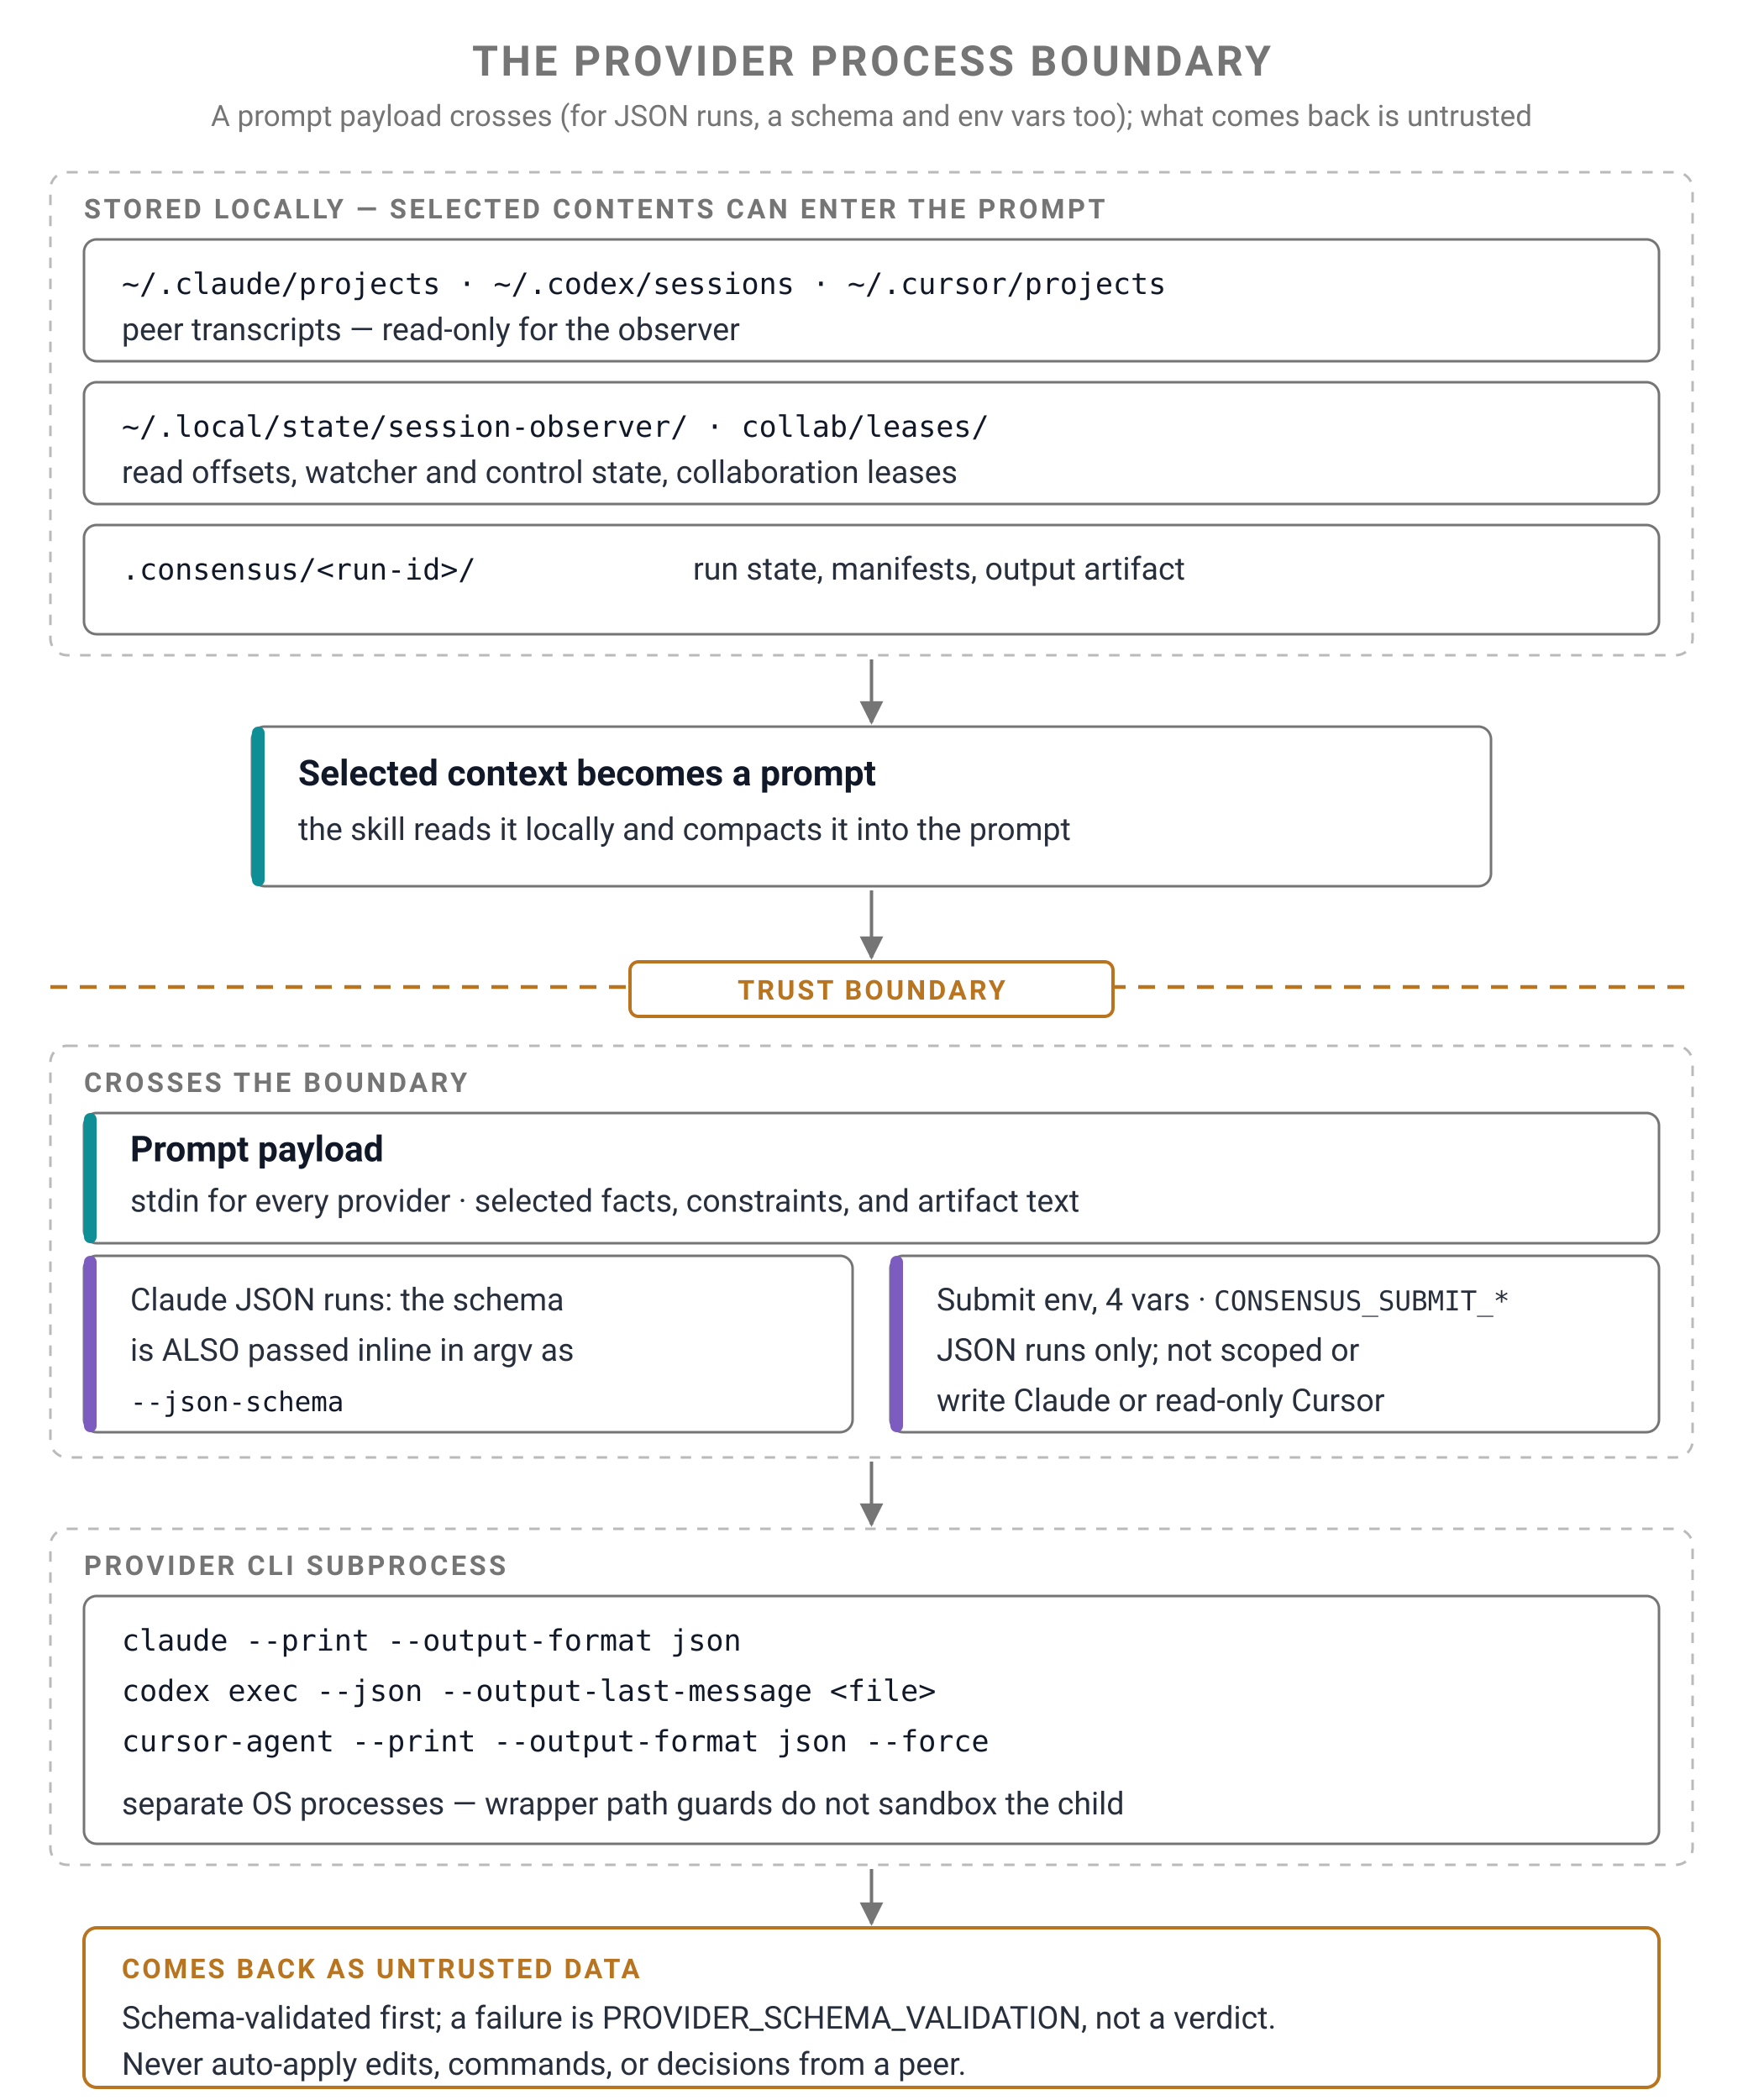
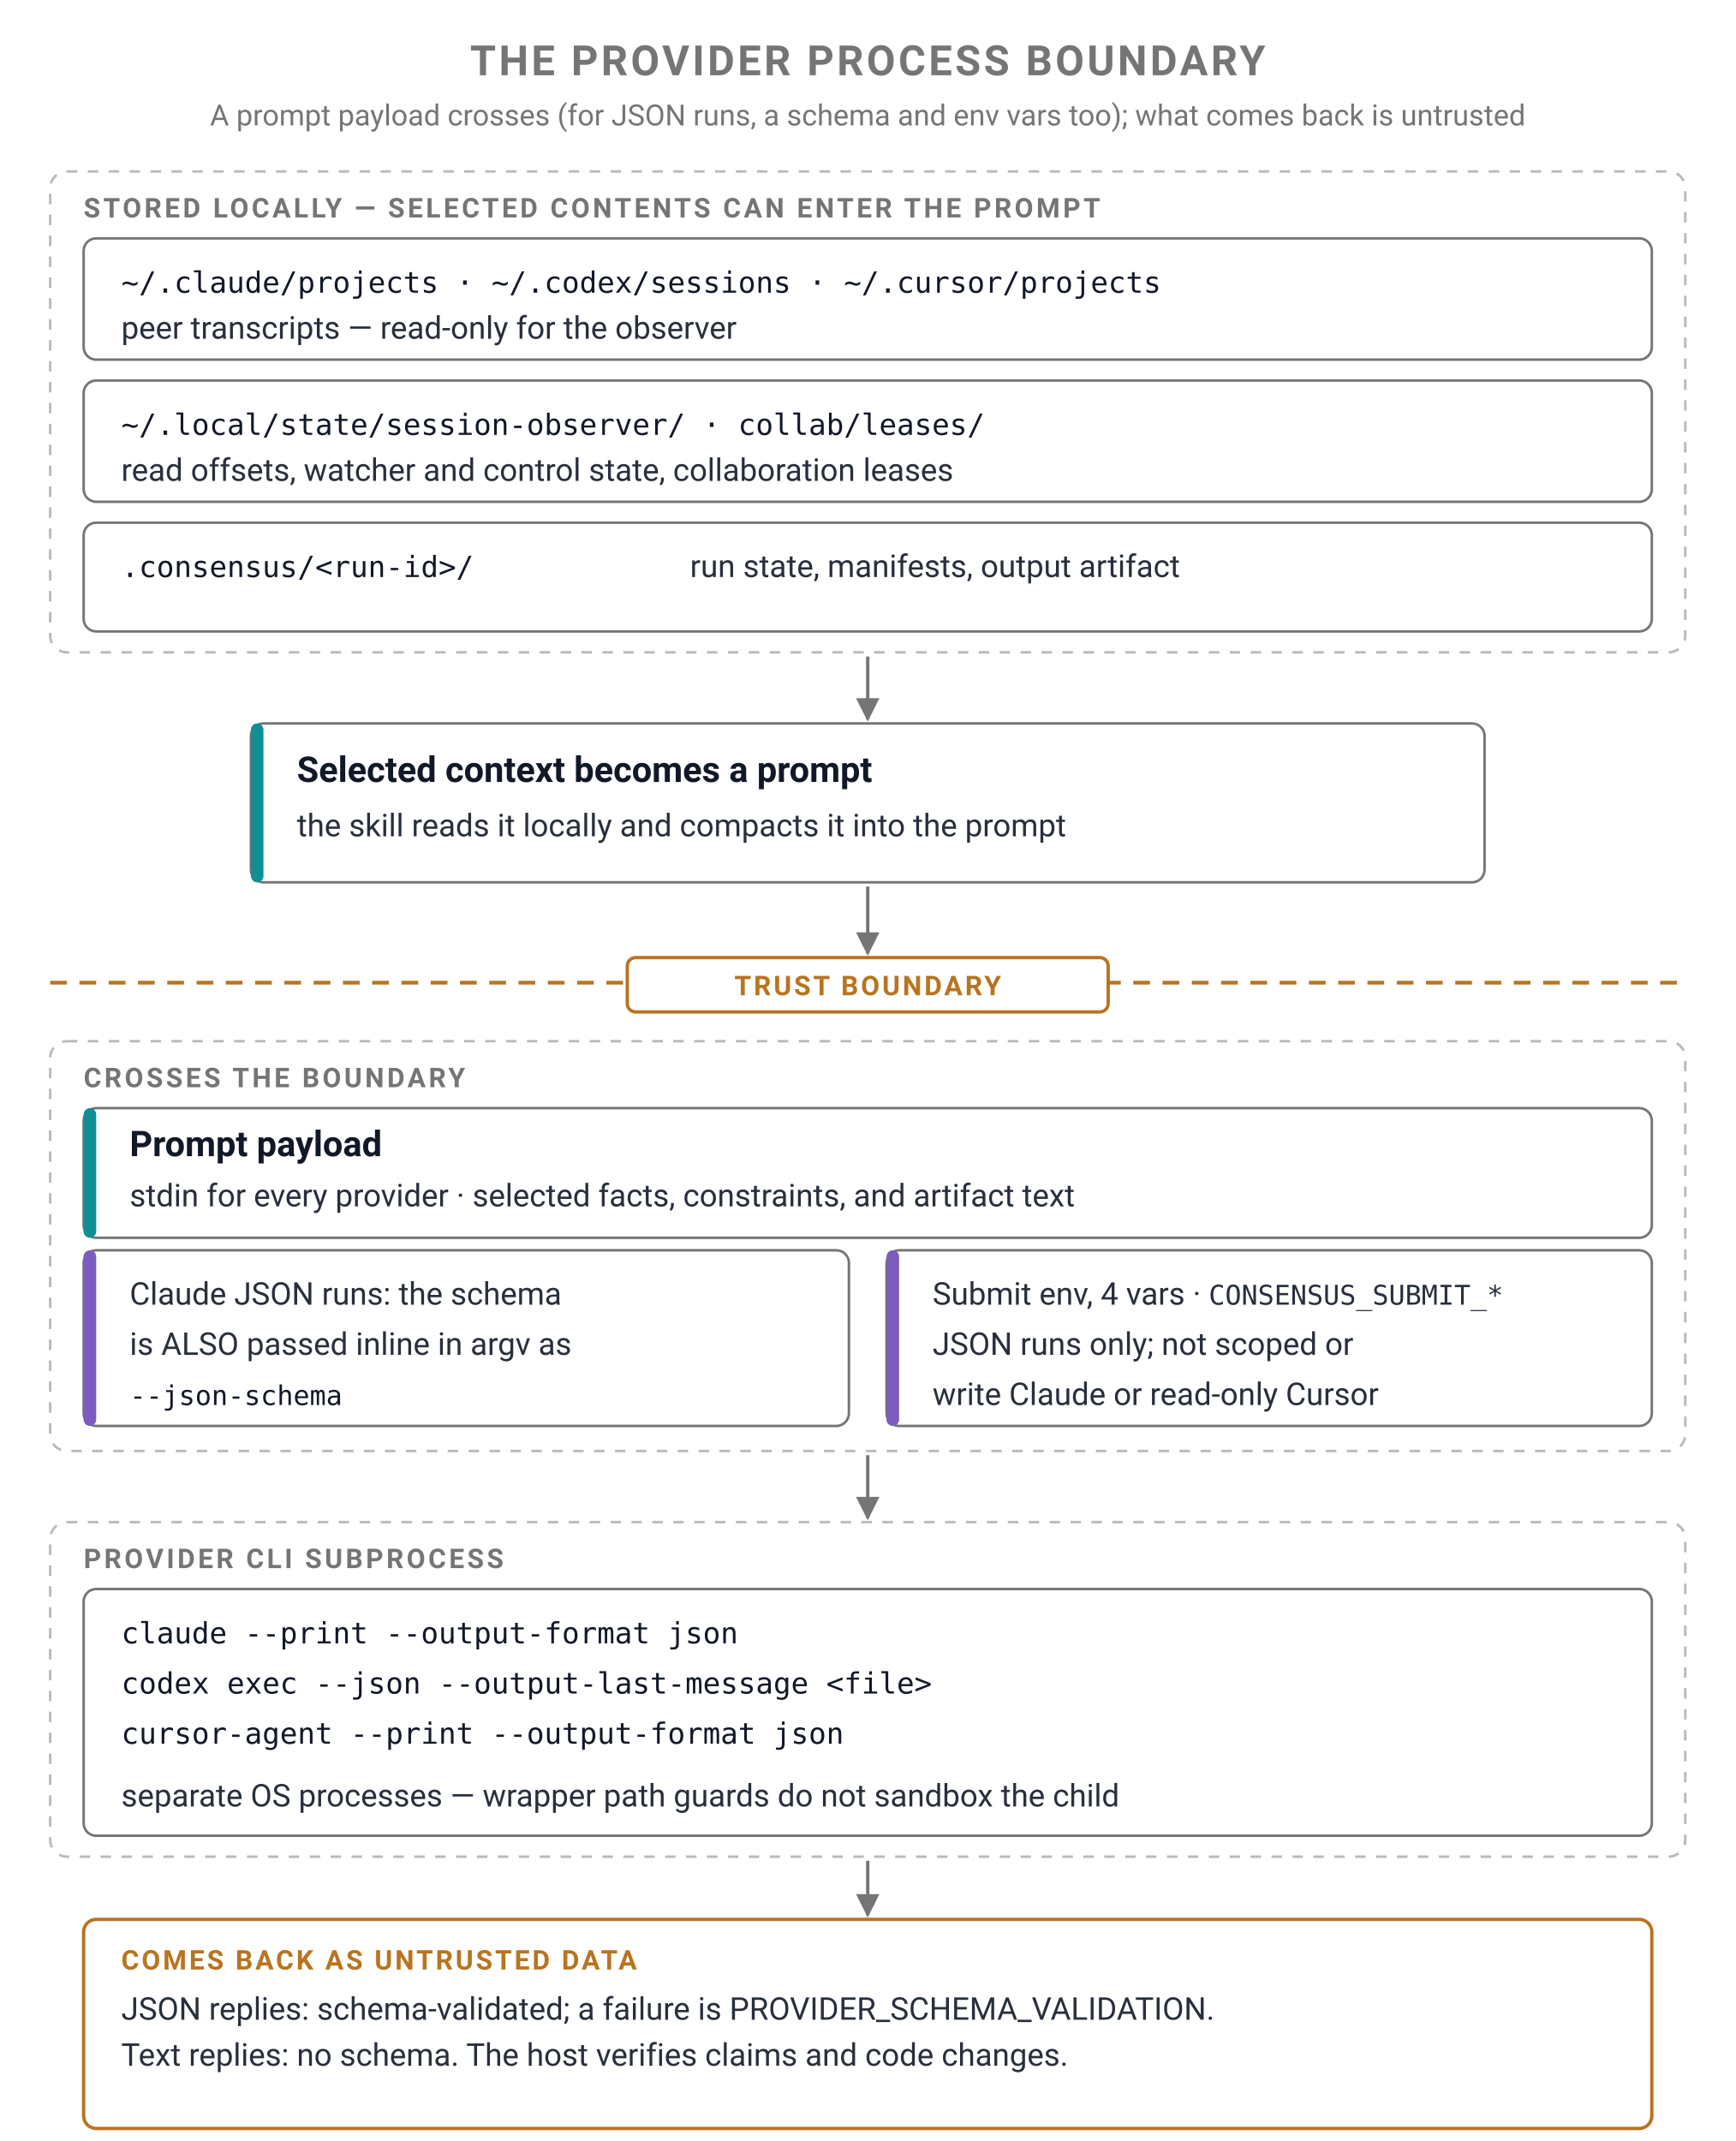
- <svg xmlns="http://www.w3.org/2000/svg" viewBox="0 0 830 1000" role="img" aria-labelledby="tbTitle tbDesc" font-family="ui-sans-serif, system-ui, -apple-system, 'Segoe UI', Roboto, 'Helvetica Neue', Arial, sans-serif">
+ <svg xmlns="http://www.w3.org/2000/svg" viewBox="0 0 830 1024" role="img" aria-labelledby="tbTitle tbDesc" font-family="ui-sans-serif, system-ui, -apple-system, 'Segoe UI', Roboto, 'Helvetica Neue', Arial, sans-serif">
  <style>
    .card{fill:var(--diagram-card,#ffffff);stroke:var(--diagram-line,#757575);stroke-width:1.2}
    .band{fill:none;stroke:var(--diagram-line,#757575);stroke-width:1.2;stroke-dasharray:5 5;opacity:.5}
    .h{fill:var(--diagram-muted,#757575);font-size:13px;font-weight:700;letter-spacing:1.4px}
    .t{fill:var(--diagram-text,#111827);font-size:17px;font-weight:600}
    .s{fill:var(--diagram-text,#111827);font-size:15px;opacity:.9}
    .m{font-family:ui-monospace,SFMono-Regular,Menlo,Consolas,monospace;font-size:14px;fill:var(--diagram-text,#111827)}
    .p{fill:var(--diagram-muted,#757575);font-size:14px}
    .e{fill:none;stroke:var(--diagram-line,#757575);stroke-width:1.6;marker-end:url(#tbArrow)}
    .acc1{fill:var(--diagram-accent,#0f8f95)}
    .acc2{fill:var(--diagram-accent-2,#7c5cbf)}
    .boundary{fill:none;stroke:var(--diagram-warn,#b9741f);stroke-width:1.8;stroke-dasharray:8 6}
    .warncard{fill:var(--diagram-card,#ffffff);stroke:var(--diagram-warn,#b9741f);stroke-width:1.6}
    .warnt{fill:var(--diagram-warn,#b9741f);font-size:13px;font-weight:700;letter-spacing:1.2px}
  </style>
  <defs>
    <marker id="tbArrow" viewBox="0 0 10 10" refX="9" refY="5" markerWidth="7" markerHeight="7" orient="auto">
      <path d="M0,0 L10,5 L0,10 z" style="fill:var(--diagram-line,#757575)" />
    </marker>
  </defs>
+   <rect width="830" height="1024" rx="8" style="fill:var(--diagram-card,#ffffff)" />
  <text x="415" y="36" text-anchor="middle" class="h" style="font-size:20px">THE PROVIDER PROCESS BOUNDARY</text>
  <text x="415" y="60" text-anchor="middle" class="p">A prompt payload crosses (for JSON runs, a schema and env vars too); what comes back is untrusted</text>
  <rect x="24" y="82" width="782" height="230" rx="8" class="band" />
  <text x="40" y="104" class="h">STORED LOCALLY — SELECTED CONTENTS CAN ENTER THE PROMPT</text>
  <rect x="40" y="114" width="750" height="58" rx="6" class="card" />
  <text x="58" y="140" class="m">~/.claude/projects · ~/.codex/sessions · ~/.cursor/projects</text>
  <text x="58" y="162" class="s">peer transcripts — read-only for the observer</text>
  <rect x="40" y="182" width="750" height="58" rx="6" class="card" />
  <text x="58" y="208" class="m">~/.local/state/session-observer/ · collab/leases/</text>
  <text x="58" y="230" class="s">read offsets, watcher and control state, collaboration leases</text>
  <rect x="40" y="250" width="750" height="52" rx="6" class="card" />
  <text x="58" y="276" class="m">.consensus/&lt;run-id&gt;/</text>
  <text x="330" y="276" class="s">run state, manifests, output artifact</text>
  <path class="e" d="M415,314 L415,344" />
  <rect x="120" y="346" width="590" height="76" rx="6" class="card" />
  <rect x="120" y="346" width="6" height="76" rx="3" class="acc1" />
  <text x="142" y="374" class="t">Selected context becomes a prompt</text>
  <text x="142" y="400" class="s">the skill reads it locally and compacts it into the prompt</text>
  <path class="e" d="M415,424 L415,456" />
  <path class="boundary" d="M24,470 L806,470" />
  <rect x="300" y="458" width="230" height="26" rx="4" class="warncard" />
  <text x="415" y="476" text-anchor="middle" class="warnt">TRUST BOUNDARY</text>
  <rect x="24" y="498" width="782" height="196" rx="8" class="band" />
  <text x="40" y="520" class="h">CROSSES THE BOUNDARY</text>
  <rect x="40" y="530" width="750" height="62" rx="6" class="card" />
  <rect x="40" y="530" width="6" height="62" rx="3" class="acc1" />
  <text x="62" y="553" class="t">Prompt payload</text>
  <text x="62" y="577" class="s">stdin for every provider · selected facts, constraints, and artifact text</text>
  <rect x="40" y="598" width="366" height="84" rx="6" class="card" />
  <rect x="40" y="598" width="6" height="84" rx="3" class="acc2" />
  <text x="62" y="624" class="s">Claude JSON runs: the schema</text>
  <text x="62" y="648" class="s">is ALSO passed inline in argv as</text>
  <text x="62" y="672" class="m" style="font-size:13px">--json-schema</text>
  <rect x="424" y="598" width="366" height="84" rx="6" class="card" />
  <rect x="424" y="598" width="6" height="84" rx="3" class="acc2" />
  <text x="446" y="624" class="s">Submit env, 4 vars · <tspan class="m" style="font-size:13px">CONSENSUS_SUBMIT_*</tspan>
  </text>
  <text x="446" y="648" class="s">JSON runs only; not scoped or</text>
  <text x="446" y="672" class="s">write Claude or read-only Cursor</text>
  <path class="e" d="M415,696 L415,726" />
  <rect x="24" y="728" width="782" height="160" rx="8" class="band" />
  <text x="40" y="750" class="h">PROVIDER CLI SUBPROCESS</text>
  <rect x="40" y="760" width="750" height="118" rx="6" class="card" />
  <text x="58" y="786" class="m">claude --print --output-format json</text>
  <text x="58" y="810" class="m">codex exec --json --output-last-message &lt;file&gt;</text>
-   <text x="58" y="834" class="m">cursor-agent --print --output-format json --force</text>
+   <text x="58" y="834" class="m">cursor-agent --print --output-format json</text>
  <text x="58" y="864" class="s">separate OS processes — wrapper path guards do not sandbox the child</text>
  <path class="e" d="M415,890 L415,916" />
-   <rect x="40" y="918" width="750" height="76" rx="6" class="warncard" />
+   <rect x="40" y="918" width="750" height="100" rx="6" class="warncard" />
  <text x="58" y="942" class="warnt">COMES BACK AS UNTRUSTED DATA</text>
-   <text x="58" y="966" class="s">Schema-validated first; a failure is PROVIDER_SCHEMA_VALIDATION, not a verdict.</text>
-   <text x="58" y="988" class="s">Never auto-apply edits, commands, or decisions from a peer.</text>
+   <text x="58" y="966" class="s">JSON replies: schema-validated; a failure is PROVIDER_SCHEMA_VALIDATION.</text>
+   <text x="58" y="988" class="s">Text replies: no schema. The host verifies claims and code changes.</text>
</svg>
